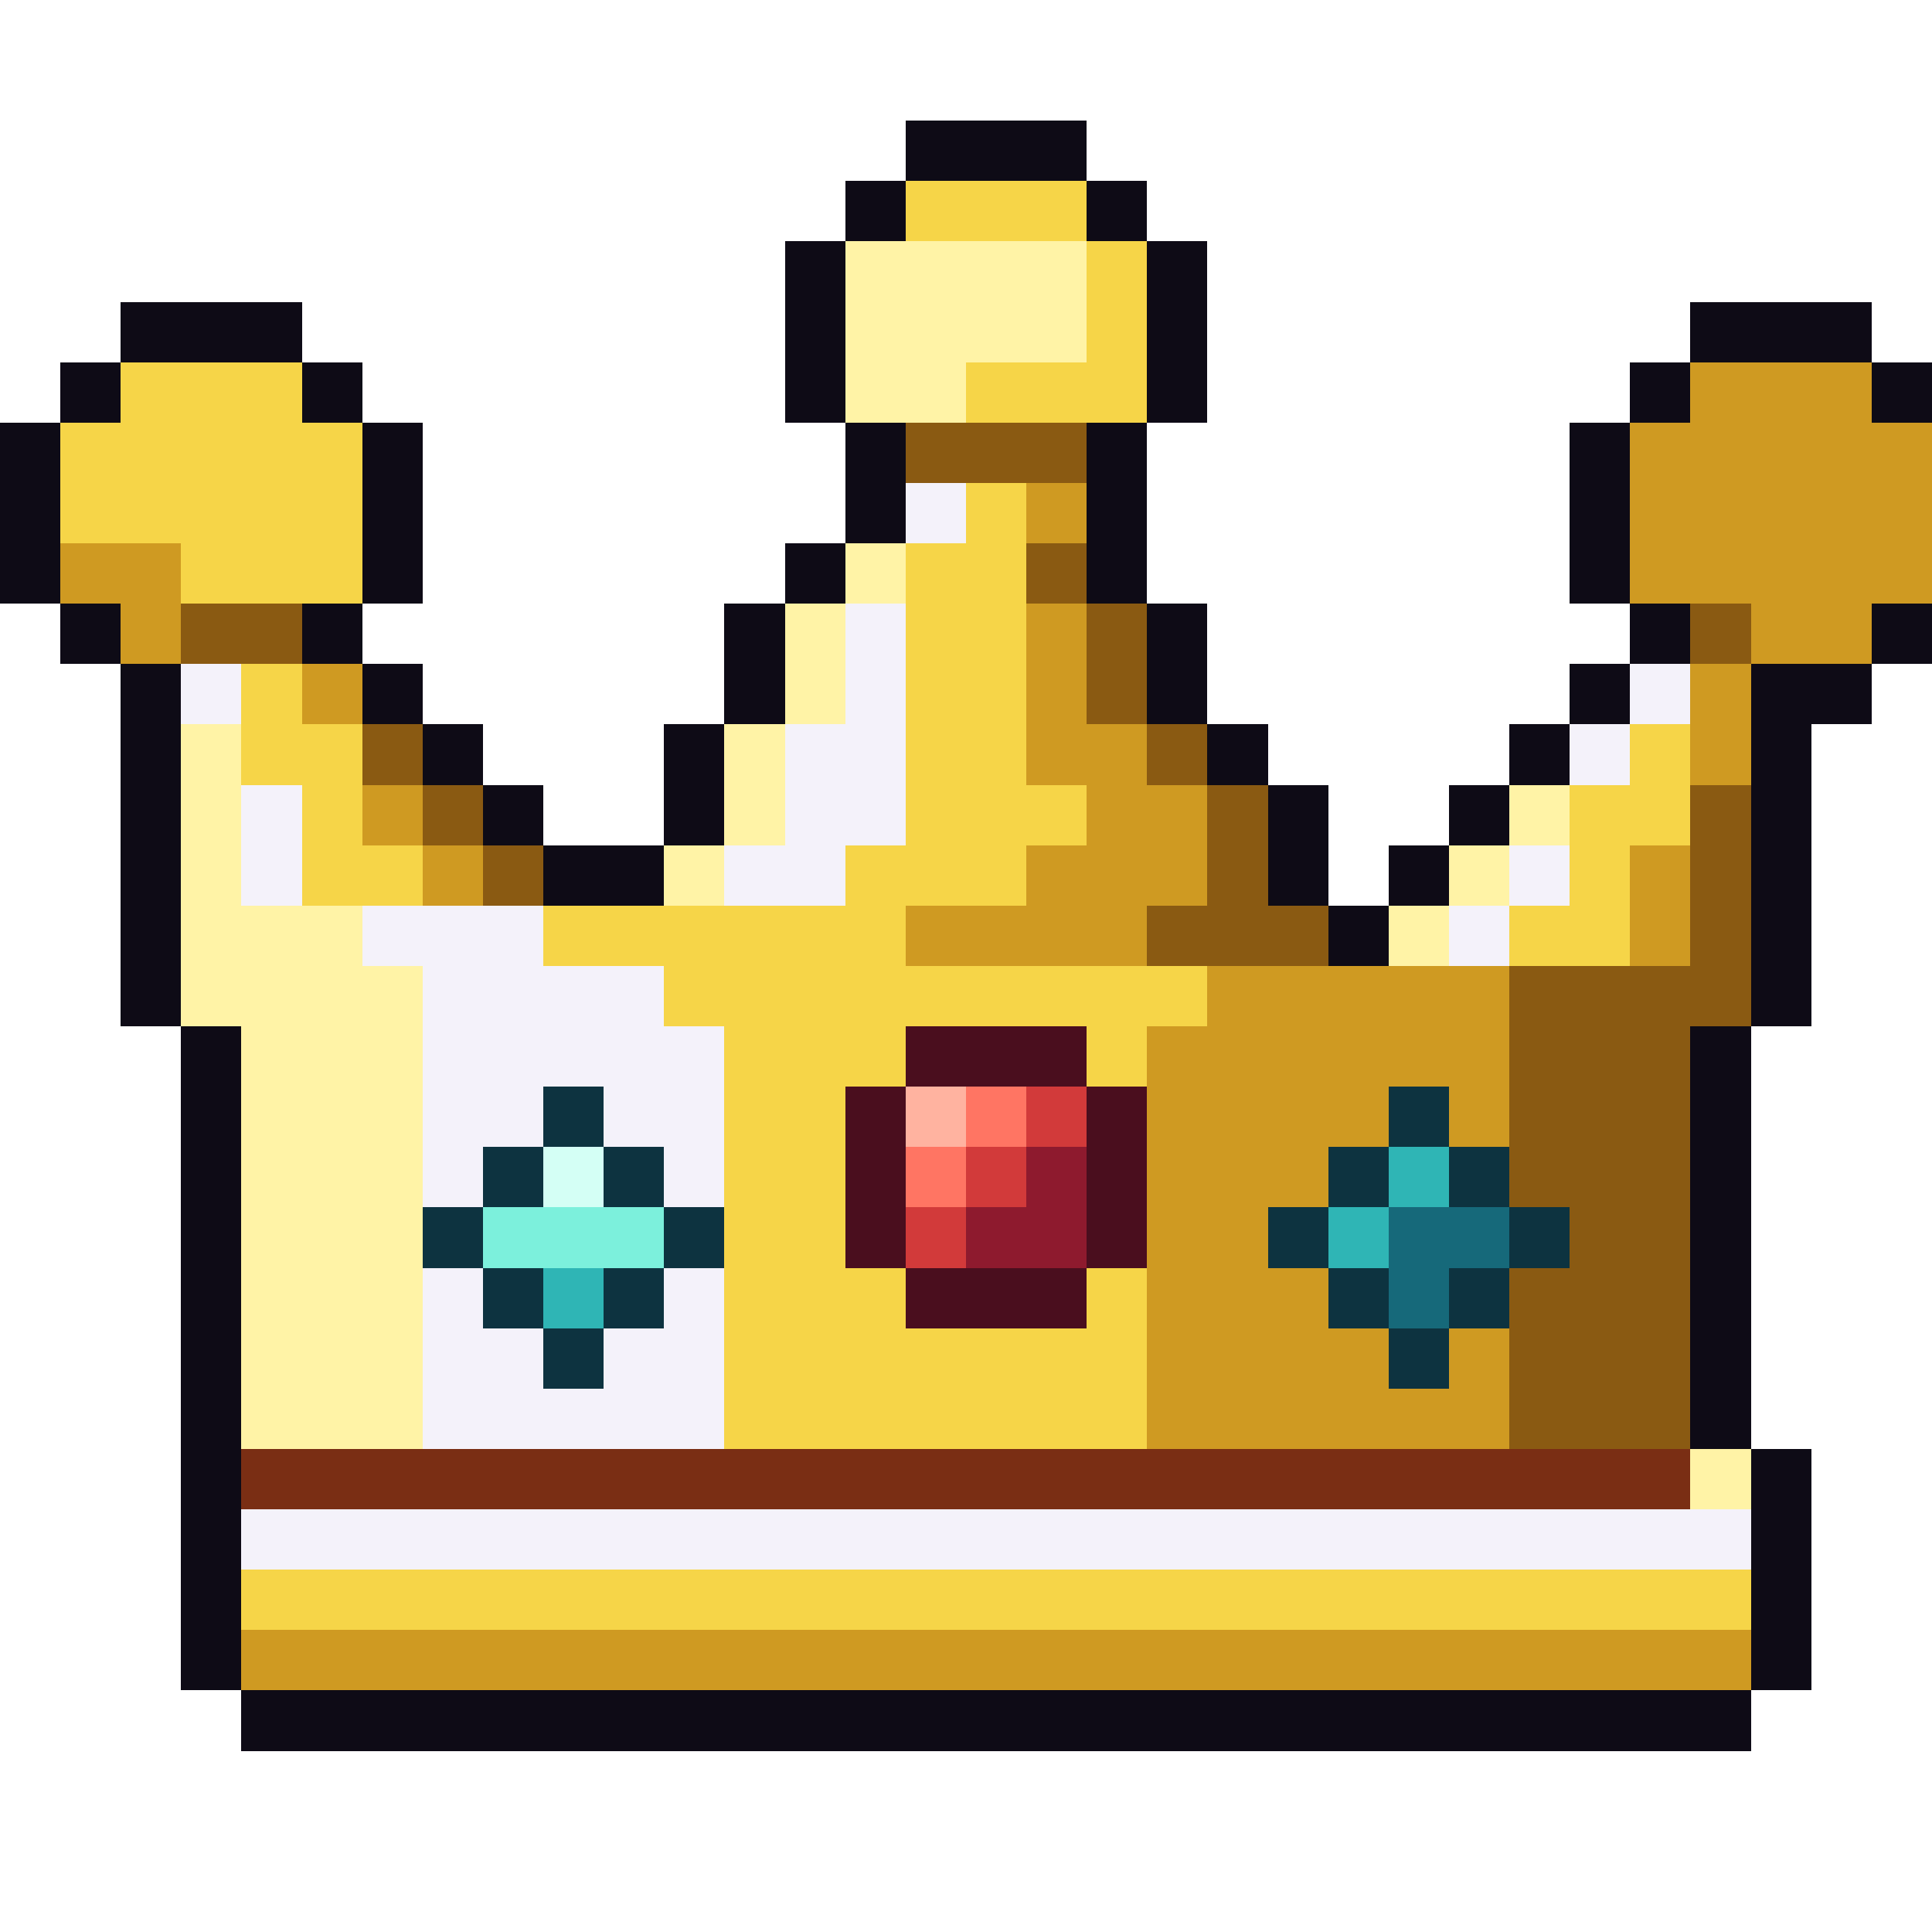
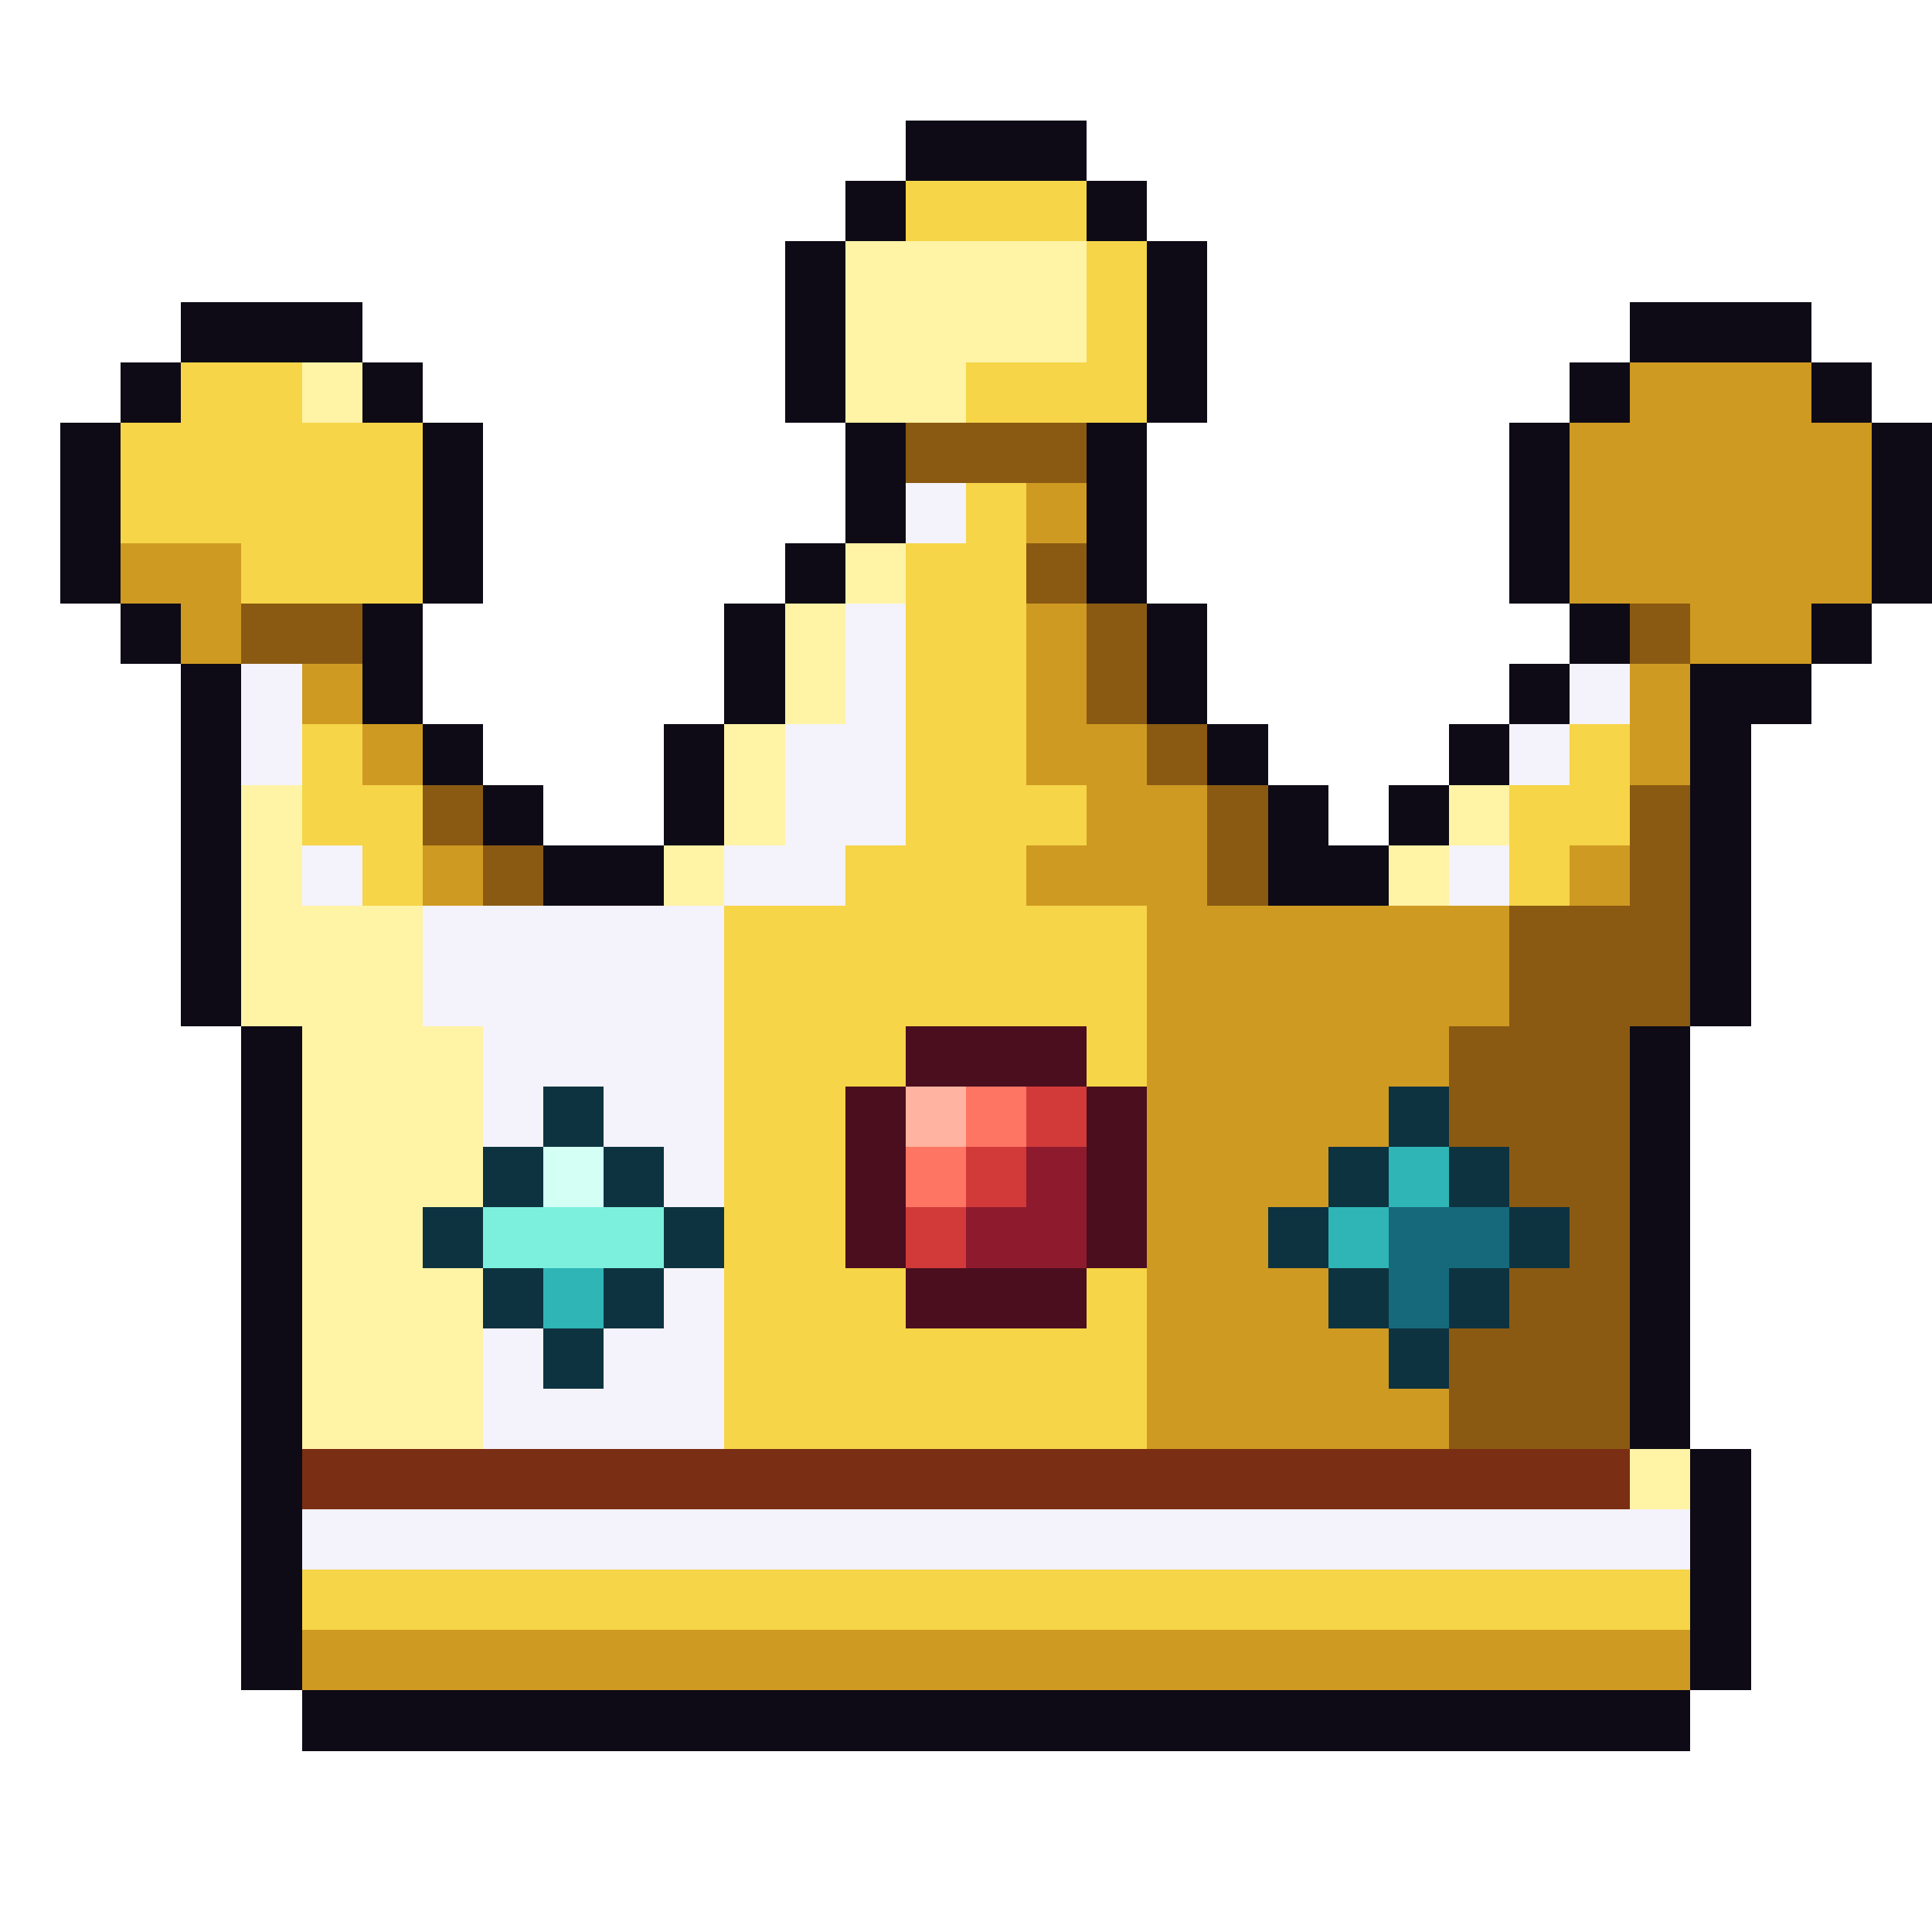
<svg xmlns="http://www.w3.org/2000/svg" width="64" height="64" viewBox="0 0 64 64" shape-rendering="crispEdges">
-   <path fill="#0e0b16" d="M30 4h6v1h-6zM30 5h6v1h-6zM28 6h2v1h-2zM36 6h2v1h-2zM28 7h2v1h-2zM36 7h2v1h-2zM26 8h2v1h-2zM38 8h2v1h-2zM26 9h2v1h-2zM38 9h2v1h-2zM4 10h6v1h-6zM26 10h2v1h-2zM38 10h2v1h-2zM56 10h6v1h-6zM4 11h6v1h-6zM26 11h2v1h-2zM38 11h2v1h-2zM56 11h6v1h-6zM2 12h2v1h-2zM10 12h2v1h-2zM26 12h2v1h-2zM38 12h2v1h-2zM54 12h2v1h-2zM62 12h2v1h-2zM2 13h2v1h-2zM10 13h2v1h-2zM26 13h2v1h-2zM38 13h2v1h-2zM54 13h2v1h-2zM62 13h2v1h-2zM0 14h2v1h-2zM12 14h2v1h-2zM28 14h2v1h-2zM36 14h2v1h-2zM52 14h2v1h-2zM0 15h2v1h-2zM12 15h2v1h-2zM28 15h2v1h-2zM36 15h2v1h-2zM52 15h2v1h-2zM0 16h2v1h-2zM12 16h2v1h-2zM28 16h2v1h-2zM36 16h2v1h-2zM52 16h2v1h-2zM0 17h2v1h-2zM12 17h2v1h-2zM28 17h2v1h-2zM36 17h2v1h-2zM52 17h2v1h-2zM0 18h2v1h-2zM12 18h2v1h-2zM26 18h2v1h-2zM36 18h2v1h-2zM52 18h2v1h-2zM0 19h2v1h-2zM12 19h2v1h-2zM26 19h2v1h-2zM36 19h2v1h-2zM52 19h2v1h-2zM2 20h2v1h-2zM10 20h2v1h-2zM24 20h2v1h-2zM38 20h2v1h-2zM54 20h2v1h-2zM62 20h2v1h-2zM2 21h2v1h-2zM10 21h2v1h-2zM24 21h2v1h-2zM38 21h2v1h-2zM54 21h2v1h-2zM62 21h2v1h-2zM4 22h2v1h-2zM12 22h2v1h-2zM24 22h2v1h-2zM38 22h2v1h-2zM52 22h2v1h-2zM58 22h4v1h-4zM4 23h2v1h-2zM12 23h2v1h-2zM24 23h2v1h-2zM38 23h2v1h-2zM52 23h2v1h-2zM58 23h4v1h-4zM4 24h2v1h-2zM14 24h2v1h-2zM22 24h2v1h-2zM40 24h2v1h-2zM50 24h2v1h-2zM58 24h2v1h-2zM4 25h2v1h-2zM14 25h2v1h-2zM22 25h2v1h-2zM40 25h2v1h-2zM50 25h2v1h-2zM58 25h2v1h-2zM4 26h2v1h-2zM16 26h2v1h-2zM22 26h2v1h-2zM42 26h2v1h-2zM48 26h2v1h-2zM58 26h2v1h-2zM4 27h2v1h-2zM16 27h2v1h-2zM22 27h2v1h-2zM42 27h2v1h-2zM48 27h2v1h-2zM58 27h2v1h-2zM4 28h2v1h-2zM18 28h4v1h-4zM42 28h2v1h-2zM46 28h2v1h-2zM58 28h2v1h-2zM4 29h2v1h-2zM18 29h4v1h-4zM42 29h2v1h-2zM46 29h2v1h-2zM58 29h2v1h-2zM4 30h2v1h-2zM44 30h2v1h-2zM58 30h2v1h-2zM4 31h2v1h-2zM44 31h2v1h-2zM58 31h2v1h-2zM4 32h2v1h-2zM58 32h2v1h-2zM4 33h2v1h-2zM58 33h2v1h-2zM6 34h2v1h-2zM56 34h2v1h-2zM6 35h2v1h-2zM56 35h2v1h-2zM6 36h2v1h-2zM56 36h2v1h-2zM6 37h2v1h-2zM56 37h2v1h-2zM6 38h2v1h-2zM56 38h2v1h-2zM6 39h2v1h-2zM56 39h2v1h-2zM6 40h2v1h-2zM56 40h2v1h-2zM6 41h2v1h-2zM56 41h2v1h-2zM6 42h2v1h-2zM56 42h2v1h-2zM6 43h2v1h-2zM56 43h2v1h-2zM6 44h2v1h-2zM56 44h2v1h-2zM6 45h2v1h-2zM56 45h2v1h-2zM6 46h2v1h-2zM56 46h2v1h-2zM6 47h2v1h-2zM56 47h2v1h-2zM6 48h2v1h-2zM58 48h2v1h-2zM6 49h2v1h-2zM58 49h2v1h-2zM6 50h2v1h-2zM58 50h2v1h-2zM6 51h2v1h-2zM58 51h2v1h-2zM6 52h2v1h-2zM58 52h2v1h-2zM6 53h2v1h-2zM58 53h2v1h-2zM6 54h2v1h-2zM58 54h2v1h-2zM6 55h2v1h-2zM58 55h2v1h-2zM8 56h50v1h-50zM8 57h50v1h-50z" />
-   <path fill="#f6d548" d="M30 6h6v1h-6zM30 7h6v1h-6zM36 8h2v1h-2zM36 9h2v1h-2zM36 10h2v1h-2zM36 11h2v1h-2zM4 12h6v1h-6zM32 12h6v1h-6zM4 13h6v1h-6zM32 13h6v1h-6zM2 14h10v1h-10zM2 15h10v1h-10zM2 16h10v1h-10zM32 16h2v1h-2zM2 17h10v1h-10zM32 17h2v1h-2zM6 18h6v1h-6zM30 18h4v1h-4zM6 19h6v1h-6zM30 19h4v1h-4zM30 20h4v1h-4zM30 21h4v1h-4zM8 22h2v1h-2zM30 22h4v1h-4zM8 23h2v1h-2zM30 23h4v1h-4zM8 24h4v1h-4zM30 24h4v1h-4zM54 24h2v1h-2zM8 25h4v1h-4zM30 25h4v1h-4zM54 25h2v1h-2zM10 26h2v1h-2zM30 26h6v1h-6zM52 26h4v1h-4zM10 27h2v1h-2zM30 27h6v1h-6zM52 27h4v1h-4zM10 28h4v1h-4zM28 28h6v1h-6zM52 28h2v1h-2zM10 29h4v1h-4zM28 29h6v1h-6zM52 29h2v1h-2zM18 30h12v1h-12zM50 30h4v1h-4zM18 31h12v1h-12zM50 31h4v1h-4zM22 32h18v1h-18zM22 33h18v1h-18zM24 34h6v1h-6zM36 34h2v1h-2zM24 35h6v1h-6zM36 35h2v1h-2zM24 36h4v1h-4zM24 37h4v1h-4zM24 38h4v1h-4zM24 39h4v1h-4zM24 40h4v1h-4zM24 41h4v1h-4zM24 42h6v1h-6zM36 42h2v1h-2zM24 43h6v1h-6zM36 43h2v1h-2zM24 44h14v1h-14zM24 45h14v1h-14zM24 46h14v1h-14zM24 47h14v1h-14zM8 52h50v1h-50zM8 53h50v1h-50z" />
-   <path fill="#fff3a6" d="M28 8h8v1h-8zM28 9h8v1h-8zM28 10h8v1h-8zM28 11h8v1h-8zM28 12h4v1h-4zM28 13h4v1h-4zM28 18h2v1h-2zM28 19h2v1h-2zM26 20h2v1h-2zM26 21h2v1h-2zM26 22h2v1h-2zM26 23h2v1h-2zM6 24h2v1h-2zM24 24h2v1h-2zM6 25h2v1h-2zM24 25h2v1h-2zM6 26h2v1h-2zM24 26h2v1h-2zM50 26h2v1h-2zM6 27h2v1h-2zM24 27h2v1h-2zM50 27h2v1h-2zM6 28h2v1h-2zM22 28h2v1h-2zM48 28h2v1h-2zM6 29h2v1h-2zM22 29h2v1h-2zM48 29h2v1h-2zM6 30h6v1h-6zM46 30h2v1h-2zM6 31h6v1h-6zM46 31h2v1h-2zM6 32h8v1h-8zM6 33h8v1h-8zM8 34h6v1h-6zM8 35h6v1h-6zM8 36h6v1h-6zM8 37h6v1h-6zM8 38h6v1h-6zM8 39h6v1h-6zM8 40h6v1h-6zM8 41h6v1h-6zM8 42h6v1h-6zM8 43h6v1h-6zM8 44h6v1h-6zM8 45h6v1h-6zM8 46h6v1h-6zM8 47h6v1h-6zM56 48h2v1h-2zM56 49h2v1h-2z" />
-   <path fill="#cf9a22" d="M56 12h6v1h-6zM56 13h6v1h-6zM54 14h10v1h-10zM54 15h10v1h-10zM34 16h2v1h-2zM54 16h10v1h-10zM34 17h2v1h-2zM54 17h10v1h-10zM2 18h4v1h-4zM54 18h10v1h-10zM2 19h4v1h-4zM54 19h10v1h-10zM4 20h2v1h-2zM34 20h2v1h-2zM58 20h4v1h-4zM4 21h2v1h-2zM34 21h2v1h-2zM58 21h4v1h-4zM10 22h2v1h-2zM34 22h2v1h-2zM56 22h2v1h-2zM10 23h2v1h-2zM34 23h2v1h-2zM56 23h2v1h-2zM34 24h4v1h-4zM56 24h2v1h-2zM34 25h4v1h-4zM56 25h2v1h-2zM12 26h2v1h-2zM36 26h4v1h-4zM12 27h2v1h-2zM36 27h4v1h-4zM14 28h2v1h-2zM34 28h6v1h-6zM54 28h2v1h-2zM14 29h2v1h-2zM34 29h6v1h-6zM54 29h2v1h-2zM30 30h8v1h-8zM54 30h2v1h-2zM30 31h8v1h-8zM54 31h2v1h-2zM40 32h10v1h-10zM40 33h10v1h-10zM38 34h12v1h-12zM38 35h12v1h-12zM38 36h8v1h-8zM48 36h2v1h-2zM38 37h8v1h-8zM48 37h2v1h-2zM38 38h6v1h-6zM38 39h6v1h-6zM38 40h4v1h-4zM38 41h4v1h-4zM38 42h6v1h-6zM38 43h6v1h-6zM38 44h8v1h-8zM48 44h2v1h-2zM38 45h8v1h-8zM48 45h2v1h-2zM38 46h12v1h-12zM38 47h12v1h-12zM8 54h50v1h-50zM8 55h50v1h-50z" />
-   <path fill="#8a5a12" d="M30 14h6v1h-6zM30 15h6v1h-6zM34 18h2v1h-2zM34 19h2v1h-2zM6 20h4v1h-4zM36 20h2v1h-2zM56 20h2v1h-2zM6 21h4v1h-4zM36 21h2v1h-2zM56 21h2v1h-2zM36 22h2v1h-2zM36 23h2v1h-2zM12 24h2v1h-2zM38 24h2v1h-2zM12 25h2v1h-2zM38 25h2v1h-2zM14 26h2v1h-2zM40 26h2v1h-2zM56 26h2v1h-2zM14 27h2v1h-2zM40 27h2v1h-2zM56 27h2v1h-2zM16 28h2v1h-2zM40 28h2v1h-2zM56 28h2v1h-2zM16 29h2v1h-2zM40 29h2v1h-2zM56 29h2v1h-2zM38 30h6v1h-6zM56 30h2v1h-2zM38 31h6v1h-6zM56 31h2v1h-2zM50 32h8v1h-8zM50 33h8v1h-8zM50 34h6v1h-6zM50 35h6v1h-6zM50 36h6v1h-6zM50 37h6v1h-6zM50 38h6v1h-6zM50 39h6v1h-6zM52 40h4v1h-4zM52 41h4v1h-4zM50 42h6v1h-6zM50 43h6v1h-6zM50 44h6v1h-6zM50 45h6v1h-6zM50 46h6v1h-6zM50 47h6v1h-6z" />
-   <path fill="#f4f2fa" d="M30 16h2v1h-2zM30 17h2v1h-2zM28 20h2v1h-2zM28 21h2v1h-2zM6 22h2v1h-2zM28 22h2v1h-2zM54 22h2v1h-2zM6 23h2v1h-2zM28 23h2v1h-2zM54 23h2v1h-2zM26 24h4v1h-4zM52 24h2v1h-2zM26 25h4v1h-4zM52 25h2v1h-2zM8 26h2v1h-2zM26 26h4v1h-4zM8 27h2v1h-2zM26 27h4v1h-4zM8 28h2v1h-2zM24 28h4v1h-4zM50 28h2v1h-2zM8 29h2v1h-2zM24 29h4v1h-4zM50 29h2v1h-2zM12 30h6v1h-6zM48 30h2v1h-2zM12 31h6v1h-6zM48 31h2v1h-2zM14 32h8v1h-8zM14 33h8v1h-8zM14 34h10v1h-10zM14 35h10v1h-10zM14 36h4v1h-4zM20 36h4v1h-4zM14 37h4v1h-4zM20 37h4v1h-4zM14 38h2v1h-2zM22 38h2v1h-2zM14 39h2v1h-2zM22 39h2v1h-2zM14 42h2v1h-2zM22 42h2v1h-2zM14 43h2v1h-2zM22 43h2v1h-2zM14 44h4v1h-4zM20 44h4v1h-4zM14 45h4v1h-4zM20 45h4v1h-4zM14 46h10v1h-10zM14 47h10v1h-10zM8 50h50v1h-50zM8 51h50v1h-50z" />
+   <path fill="#0e0b16" d="M30 4h6v1h-6zM30 5h6v1h-6zM28 6h2v1h-2zM36 6h2v1h-2zM28 7h2v1h-2zM36 7h2v1h-2zM26 8h2v1h-2zM38 8h2v1h-2zM26 9h2v1h-2zM38 9h2v1h-2zM6 10h6v1h-6zM26 10h2v1h-2zM38 10h2v1h-2zM54 10h6v1h-6zM6 11h6v1h-6zM26 11h2v1h-2zM38 11h2v1h-2zM54 11h6v1h-6zM4 12h2v1h-2zM12 12h2v1h-2zM26 12h2v1h-2zM38 12h2v1h-2zM52 12h2v1h-2zM60 12h2v1h-2zM4 13h2v1h-2zM12 13h2v1h-2zM26 13h2v1h-2zM38 13h2v1h-2zM52 13h2v1h-2zM60 13h2v1h-2zM2 14h2v1h-2zM14 14h2v1h-2zM28 14h2v1h-2zM36 14h2v1h-2zM50 14h2v1h-2zM62 14h2v1h-2zM2 15h2v1h-2zM14 15h2v1h-2zM28 15h2v1h-2zM36 15h2v1h-2zM50 15h2v1h-2zM62 15h2v1h-2zM2 16h2v1h-2zM14 16h2v1h-2zM28 16h2v1h-2zM36 16h2v1h-2zM50 16h2v1h-2zM62 16h2v1h-2zM2 17h2v1h-2zM14 17h2v1h-2zM28 17h2v1h-2zM36 17h2v1h-2zM50 17h2v1h-2zM62 17h2v1h-2zM2 18h2v1h-2zM14 18h2v1h-2zM26 18h2v1h-2zM36 18h2v1h-2zM50 18h2v1h-2zM62 18h2v1h-2zM2 19h2v1h-2zM14 19h2v1h-2zM26 19h2v1h-2zM36 19h2v1h-2zM50 19h2v1h-2zM62 19h2v1h-2zM4 20h2v1h-2zM12 20h2v1h-2zM24 20h2v1h-2zM38 20h2v1h-2zM52 20h2v1h-2zM60 20h2v1h-2zM4 21h2v1h-2zM12 21h2v1h-2zM24 21h2v1h-2zM38 21h2v1h-2zM52 21h2v1h-2zM60 21h2v1h-2zM6 22h2v1h-2zM12 22h2v1h-2zM24 22h2v1h-2zM38 22h2v1h-2zM50 22h2v1h-2zM56 22h4v1h-4zM6 23h2v1h-2zM12 23h2v1h-2zM24 23h2v1h-2zM38 23h2v1h-2zM50 23h2v1h-2zM56 23h4v1h-4zM6 24h2v1h-2zM14 24h2v1h-2zM22 24h2v1h-2zM40 24h2v1h-2zM48 24h2v1h-2zM56 24h2v1h-2zM6 25h2v1h-2zM14 25h2v1h-2zM22 25h2v1h-2zM40 25h2v1h-2zM48 25h2v1h-2zM56 25h2v1h-2zM6 26h2v1h-2zM16 26h2v1h-2zM22 26h2v1h-2zM42 26h2v1h-2zM46 26h2v1h-2zM56 26h2v1h-2zM6 27h2v1h-2zM16 27h2v1h-2zM22 27h2v1h-2zM42 27h2v1h-2zM46 27h2v1h-2zM56 27h2v1h-2zM6 28h2v1h-2zM18 28h4v1h-4zM42 28h4v1h-4zM56 28h2v1h-2zM6 29h2v1h-2zM18 29h4v1h-4zM42 29h4v1h-4zM56 29h2v1h-2zM6 30h2v1h-2zM56 30h2v1h-2zM6 31h2v1h-2zM56 31h2v1h-2zM6 32h2v1h-2zM56 32h2v1h-2zM6 33h2v1h-2zM56 33h2v1h-2zM8 34h2v1h-2zM54 34h2v1h-2zM8 35h2v1h-2zM54 35h2v1h-2zM8 36h2v1h-2zM54 36h2v1h-2zM8 37h2v1h-2zM54 37h2v1h-2zM8 38h2v1h-2zM54 38h2v1h-2zM8 39h2v1h-2zM54 39h2v1h-2zM8 40h2v1h-2zM54 40h2v1h-2zM8 41h2v1h-2zM54 41h2v1h-2zM8 42h2v1h-2zM54 42h2v1h-2zM8 43h2v1h-2zM54 43h2v1h-2zM8 44h2v1h-2zM54 44h2v1h-2zM8 45h2v1h-2zM54 45h2v1h-2zM8 46h2v1h-2zM54 46h2v1h-2zM8 47h2v1h-2zM54 47h2v1h-2zM8 48h2v1h-2zM56 48h2v1h-2zM8 49h2v1h-2zM56 49h2v1h-2zM8 50h2v1h-2zM56 50h2v1h-2zM8 51h2v1h-2zM56 51h2v1h-2zM8 52h2v1h-2zM56 52h2v1h-2zM8 53h2v1h-2zM56 53h2v1h-2zM8 54h2v1h-2zM56 54h2v1h-2zM8 55h2v1h-2zM56 55h2v1h-2zM10 56h46v1h-46zM10 57h46v1h-46z" />
+   <path fill="#f6d548" d="M30 6h6v1h-6zM30 7h6v1h-6zM36 8h2v1h-2zM36 9h2v1h-2zM36 10h2v1h-2zM36 11h2v1h-2zM6 12h4v1h-4zM32 12h6v1h-6zM6 13h4v1h-4zM32 13h6v1h-6zM4 14h10v1h-10zM4 15h10v1h-10zM4 16h10v1h-10zM32 16h2v1h-2zM4 17h10v1h-10zM32 17h2v1h-2zM8 18h6v1h-6zM30 18h4v1h-4zM8 19h6v1h-6zM30 19h4v1h-4zM30 20h4v1h-4zM30 21h4v1h-4zM30 22h4v1h-4zM30 23h4v1h-4zM10 24h2v1h-2zM30 24h4v1h-4zM52 24h2v1h-2zM10 25h2v1h-2zM30 25h4v1h-4zM52 25h2v1h-2zM10 26h4v1h-4zM30 26h6v1h-6zM50 26h4v1h-4zM10 27h4v1h-4zM30 27h6v1h-6zM50 27h4v1h-4zM12 28h2v1h-2zM28 28h6v1h-6zM50 28h2v1h-2zM12 29h2v1h-2zM28 29h6v1h-6zM50 29h2v1h-2zM24 30h14v1h-14zM24 31h14v1h-14zM24 32h14v1h-14zM24 33h14v1h-14zM24 34h6v1h-6zM36 34h2v1h-2zM24 35h6v1h-6zM36 35h2v1h-2zM24 36h4v1h-4zM24 37h4v1h-4zM24 38h4v1h-4zM24 39h4v1h-4zM24 40h4v1h-4zM24 41h4v1h-4zM24 42h6v1h-6zM36 42h2v1h-2zM24 43h6v1h-6zM36 43h2v1h-2zM24 44h14v1h-14zM24 45h14v1h-14zM24 46h14v1h-14zM24 47h14v1h-14zM10 52h46v1h-46zM10 53h46v1h-46z" />
+   <path fill="#fff3a6" d="M28 8h8v1h-8zM28 9h8v1h-8zM28 10h8v1h-8zM28 11h8v1h-8zM10 12h2v1h-2zM28 12h4v1h-4zM10 13h2v1h-2zM28 13h4v1h-4zM28 18h2v1h-2zM28 19h2v1h-2zM26 20h2v1h-2zM26 21h2v1h-2zM26 22h2v1h-2zM26 23h2v1h-2zM24 24h2v1h-2zM24 25h2v1h-2zM8 26h2v1h-2zM24 26h2v1h-2zM48 26h2v1h-2zM8 27h2v1h-2zM24 27h2v1h-2zM48 27h2v1h-2zM8 28h2v1h-2zM22 28h2v1h-2zM46 28h2v1h-2zM8 29h2v1h-2zM22 29h2v1h-2zM46 29h2v1h-2zM8 30h6v1h-6zM8 31h6v1h-6zM8 32h6v1h-6zM8 33h6v1h-6zM10 34h6v1h-6zM10 35h6v1h-6zM10 36h6v1h-6zM10 37h6v1h-6zM10 38h6v1h-6zM10 39h6v1h-6zM10 40h4v1h-4zM10 41h4v1h-4zM10 42h6v1h-6zM10 43h6v1h-6zM10 44h6v1h-6zM10 45h6v1h-6zM10 46h6v1h-6zM10 47h6v1h-6zM54 48h2v1h-2zM54 49h2v1h-2z" />
+   <path fill="#cf9a22" d="M54 12h6v1h-6zM54 13h6v1h-6zM52 14h10v1h-10zM52 15h10v1h-10zM34 16h2v1h-2zM52 16h10v1h-10zM34 17h2v1h-2zM52 17h10v1h-10zM4 18h4v1h-4zM52 18h10v1h-10zM4 19h4v1h-4zM52 19h10v1h-10zM6 20h2v1h-2zM34 20h2v1h-2zM56 20h4v1h-4zM6 21h2v1h-2zM34 21h2v1h-2zM56 21h4v1h-4zM10 22h2v1h-2zM34 22h2v1h-2zM54 22h2v1h-2zM10 23h2v1h-2zM34 23h2v1h-2zM54 23h2v1h-2zM12 24h2v1h-2zM34 24h4v1h-4zM54 24h2v1h-2zM12 25h2v1h-2zM34 25h4v1h-4zM54 25h2v1h-2zM36 26h4v1h-4zM36 27h4v1h-4zM14 28h2v1h-2zM34 28h6v1h-6zM52 28h2v1h-2zM14 29h2v1h-2zM34 29h6v1h-6zM52 29h2v1h-2zM38 30h12v1h-12zM38 31h12v1h-12zM38 32h12v1h-12zM38 33h12v1h-12zM38 34h10v1h-10zM38 35h10v1h-10zM38 36h8v1h-8zM38 37h8v1h-8zM38 38h6v1h-6zM38 39h6v1h-6zM38 40h4v1h-4zM38 41h4v1h-4zM38 42h6v1h-6zM38 43h6v1h-6zM38 44h8v1h-8zM38 45h8v1h-8zM38 46h10v1h-10zM38 47h10v1h-10zM10 54h46v1h-46zM10 55h46v1h-46z" />
+   <path fill="#8a5a12" d="M30 14h6v1h-6zM30 15h6v1h-6zM34 18h2v1h-2zM34 19h2v1h-2zM8 20h4v1h-4zM36 20h2v1h-2zM54 20h2v1h-2zM8 21h4v1h-4zM36 21h2v1h-2zM54 21h2v1h-2zM36 22h2v1h-2zM36 23h2v1h-2zM38 24h2v1h-2zM38 25h2v1h-2zM14 26h2v1h-2zM40 26h2v1h-2zM54 26h2v1h-2zM14 27h2v1h-2zM40 27h2v1h-2zM54 27h2v1h-2zM16 28h2v1h-2zM40 28h2v1h-2zM54 28h2v1h-2zM16 29h2v1h-2zM40 29h2v1h-2zM54 29h2v1h-2zM50 30h6v1h-6zM50 31h6v1h-6zM50 32h6v1h-6zM50 33h6v1h-6zM48 34h6v1h-6zM48 35h6v1h-6zM48 36h6v1h-6zM48 37h6v1h-6zM50 38h4v1h-4zM50 39h4v1h-4zM52 40h2v1h-2zM52 41h2v1h-2zM50 42h4v1h-4zM50 43h4v1h-4zM48 44h6v1h-6zM48 45h6v1h-6zM48 46h6v1h-6zM48 47h6v1h-6z" />
+   <path fill="#f4f2fa" d="M30 16h2v1h-2zM30 17h2v1h-2zM28 20h2v1h-2zM28 21h2v1h-2zM8 22h2v1h-2zM28 22h2v1h-2zM52 22h2v1h-2zM8 23h2v1h-2zM28 23h2v1h-2zM52 23h2v1h-2zM8 24h2v1h-2zM26 24h4v1h-4zM50 24h2v1h-2zM8 25h2v1h-2zM26 25h4v1h-4zM50 25h2v1h-2zM26 26h4v1h-4zM26 27h4v1h-4zM10 28h2v1h-2zM24 28h4v1h-4zM48 28h2v1h-2zM10 29h2v1h-2zM24 29h4v1h-4zM48 29h2v1h-2zM14 30h10v1h-10zM14 31h10v1h-10zM14 32h10v1h-10zM14 33h10v1h-10zM16 34h8v1h-8zM16 35h8v1h-8zM16 36h2v1h-2zM20 36h4v1h-4zM16 37h2v1h-2zM20 37h4v1h-4zM22 38h2v1h-2zM22 39h2v1h-2zM22 42h2v1h-2zM22 43h2v1h-2zM16 44h2v1h-2zM20 44h4v1h-4zM16 45h2v1h-2zM20 45h4v1h-4zM16 46h8v1h-8zM16 47h8v1h-8zM10 50h46v1h-46zM10 51h46v1h-46z" />
  <path fill="#4a0e1e" d="M30 34h6v1h-6zM30 35h6v1h-6zM28 36h2v1h-2zM36 36h2v1h-2zM28 37h2v1h-2zM36 37h2v1h-2zM28 38h2v1h-2zM36 38h2v1h-2zM28 39h2v1h-2zM36 39h2v1h-2zM28 40h2v1h-2zM36 40h2v1h-2zM28 41h2v1h-2zM36 41h2v1h-2zM30 42h6v1h-6zM30 43h6v1h-6z" />
  <path fill="#0d3340" d="M18 36h2v1h-2zM46 36h2v1h-2zM18 37h2v1h-2zM46 37h2v1h-2zM16 38h2v1h-2zM20 38h2v1h-2zM44 38h2v1h-2zM48 38h2v1h-2zM16 39h2v1h-2zM20 39h2v1h-2zM44 39h2v1h-2zM48 39h2v1h-2zM14 40h2v1h-2zM22 40h2v1h-2zM42 40h2v1h-2zM50 40h2v1h-2zM14 41h2v1h-2zM22 41h2v1h-2zM42 41h2v1h-2zM50 41h2v1h-2zM16 42h2v1h-2zM20 42h2v1h-2zM44 42h2v1h-2zM48 42h2v1h-2zM16 43h2v1h-2zM20 43h2v1h-2zM44 43h2v1h-2zM48 43h2v1h-2zM18 44h2v1h-2zM46 44h2v1h-2zM18 45h2v1h-2zM46 45h2v1h-2z" />
  <path fill="#ffb3a0" d="M30 36h2v1h-2zM30 37h2v1h-2z" />
  <path fill="#ff7563" d="M32 36h2v1h-2zM32 37h2v1h-2zM30 38h2v1h-2zM30 39h2v1h-2z" />
  <path fill="#d23a3a" d="M34 36h2v1h-2zM34 37h2v1h-2zM32 38h2v1h-2zM32 39h2v1h-2zM30 40h2v1h-2zM30 41h2v1h-2z" />
  <path fill="#d4fff5" d="M18 38h2v1h-2zM18 39h2v1h-2z" />
  <path fill="#8e1a2e" d="M34 38h2v1h-2zM34 39h2v1h-2zM32 40h4v1h-4zM32 41h4v1h-4z" />
  <path fill="#2fb5b5" d="M46 38h2v1h-2zM46 39h2v1h-2zM44 40h2v1h-2zM44 41h2v1h-2zM18 42h2v1h-2zM18 43h2v1h-2z" />
  <path fill="#7cf0dc" d="M16 40h6v1h-6zM16 41h6v1h-6z" />
  <path fill="#16697a" d="M46 40h4v1h-4zM46 41h4v1h-4zM46 42h2v1h-2zM46 43h2v1h-2z" />
-   <path fill="#7a2e14" d="M8 48h48v1h-48zM8 49h48v1h-48z" />
+   <path fill="#7a2e14" d="M10 48h44v1h-44zM10 49h44v1h-44z" />
</svg>
